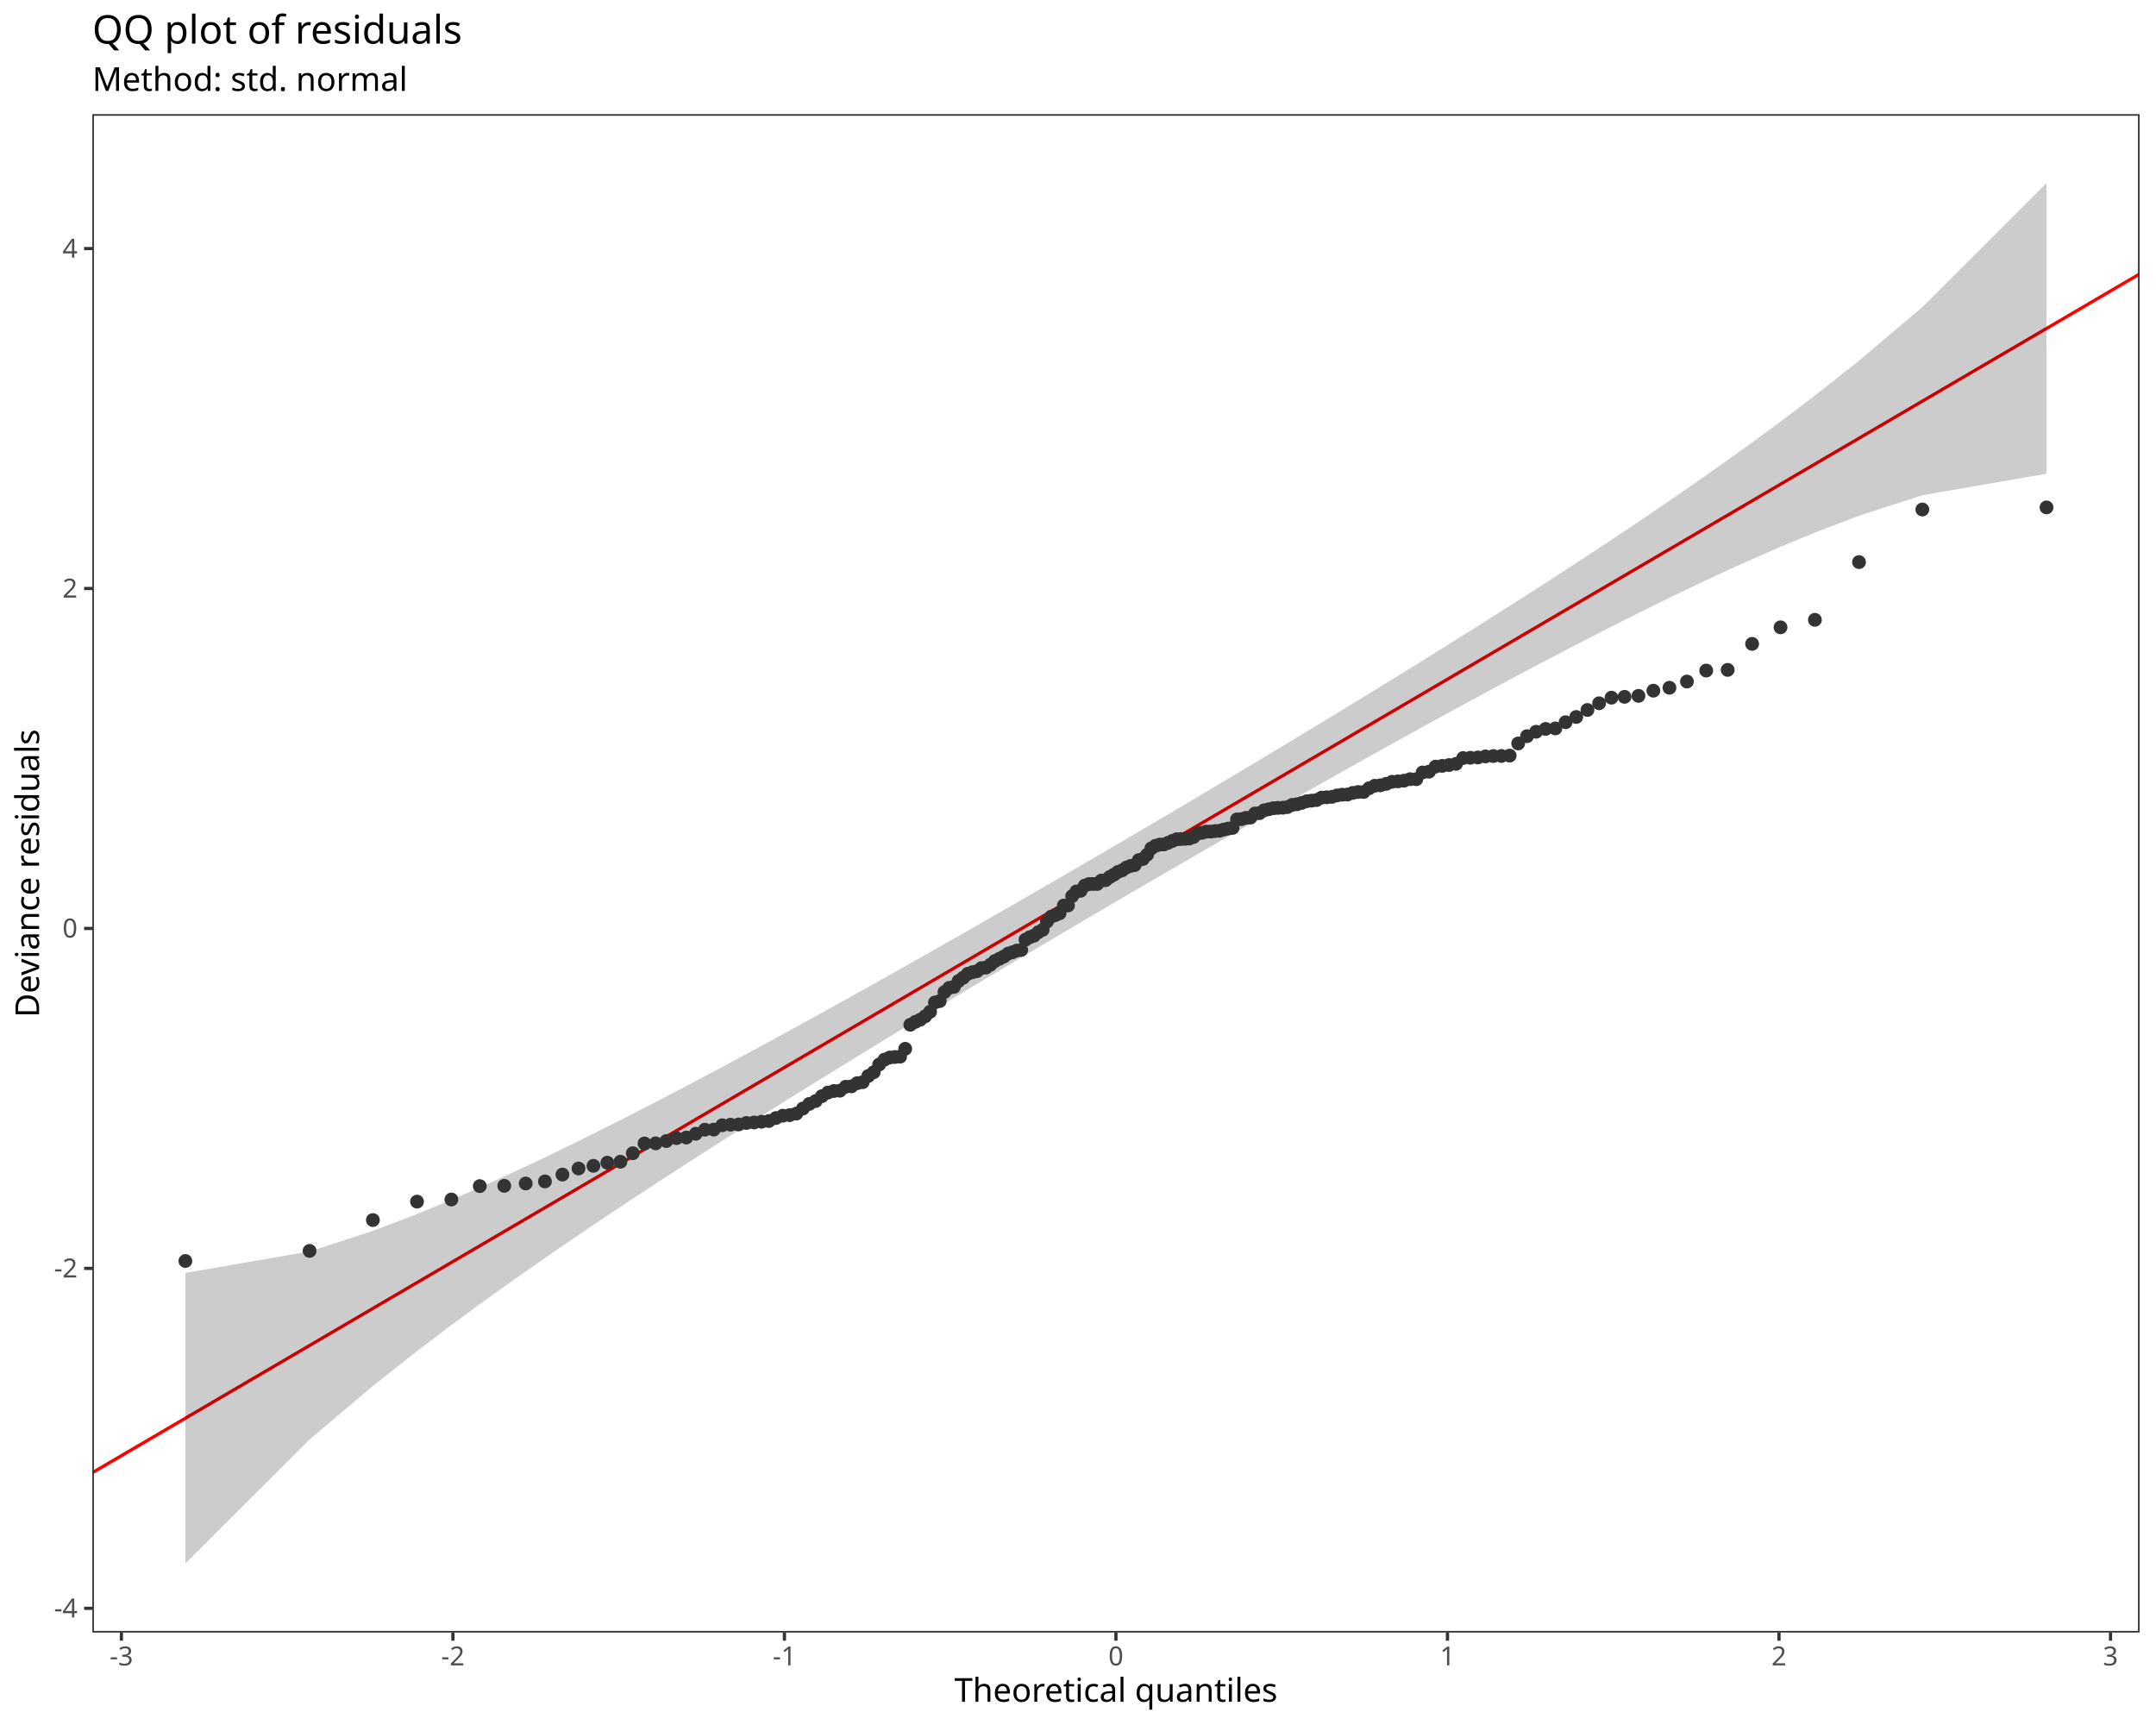
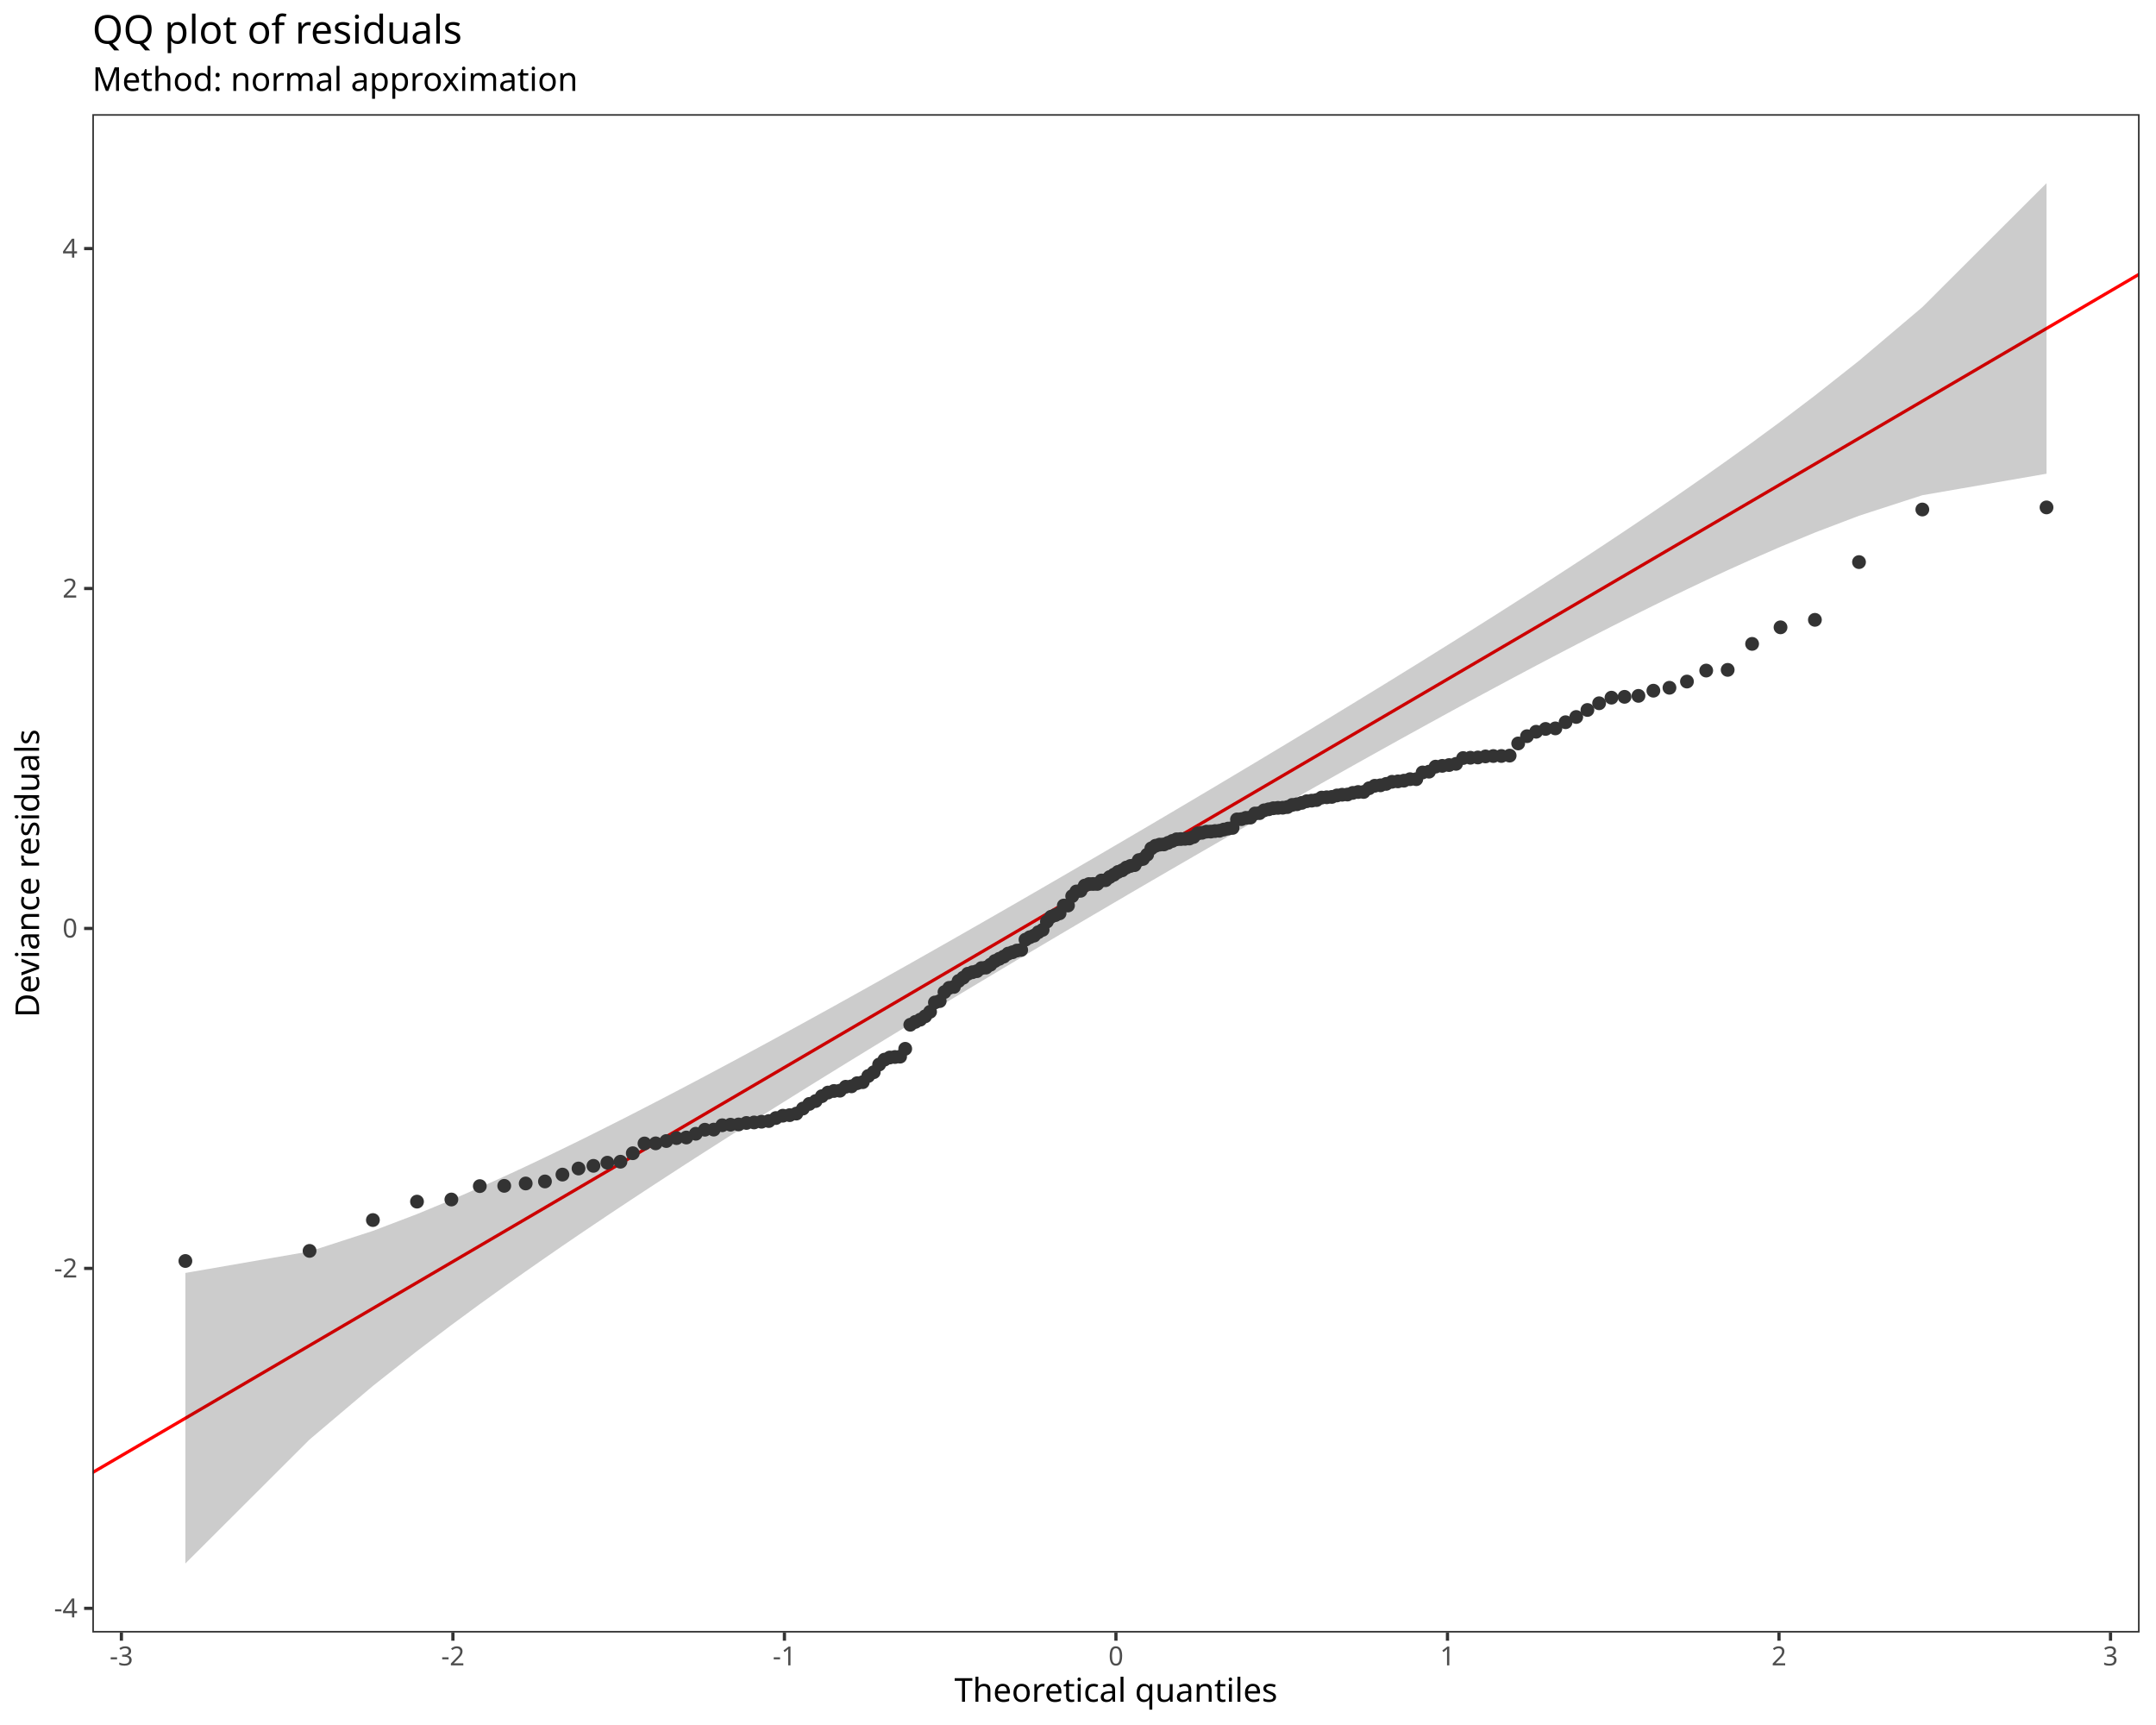
<svg xmlns="http://www.w3.org/2000/svg" class="svglite" data-engine-version="2.0" width="720.00pt" height="576.00pt" viewBox="0 0 720.00 576.00">
  <defs>
    <style type="text/css">
    .svglite line, .svglite polyline, .svglite polygon, .svglite path, .svglite rect, .svglite circle {
      fill: none;
      stroke: #000000;
      stroke-linecap: round;
      stroke-linejoin: round;
      stroke-miterlimit: 10.00;
    }
  </style>
  </defs>
  <rect width="100%" height="100%" style="stroke: none; fill: #FFFFFF;" />
  <defs>
    <clipPath id="cpMC4wMHw3MjAuMDB8MC4wMHw1NzYuMDA=">
      <rect x="0.00" y="0.00" width="720.00" height="576.00" />
    </clipPath>
  </defs>
  <g clip-path="url(#cpMC4wMHw3MjAuMDB8MC4wMHw1NzYuMDA=)">
    <rect x="0.00" y="0.00" width="720.00" height="576.00" style="stroke-width: 1.07; stroke: #FFFFFF; fill: #FFFFFF;" />
  </g>
  <defs>
    <clipPath id="cpMzAuODN8NzE0LjUyfDM4LjEyfDU0NS4xMQ==">
      <rect x="30.83" y="38.12" width="683.69" height="507.00" />
    </clipPath>
  </defs>
  <g clip-path="url(#cpMzAuODN8NzE0LjUyfDM4LjEyfDU0NS4xMQ==)">
    <rect x="30.83" y="38.12" width="683.69" height="507.00" style="stroke-width: 1.07; stroke: none; fill: #FFFFFF;" />
    <line x1="-652.86" y1="892.03" x2="1398.21" y2="-308.80" style="stroke-width: 1.07; stroke: #FF0000; stroke-linecap: butt;" />
    <polygon points="61.91,425.05 103.38,417.87 124.53,411.01 139.26,405.40 150.74,400.65 160.23,396.51 168.39,392.83 175.56,389.50 181.99,386.45 187.83,383.63 193.20,381.01 198.18,378.54 202.83,376.21 207.20,374.01 211.32,371.91 215.23,369.90 218.96,367.98 222.52,366.13 225.93,364.35 229.20,362.63 232.36,360.97 235.40,359.36 238.35,357.79 241.20,356.27 243.96,354.79 246.65,353.35 249.27,351.94 251.82,350.56 254.31,349.22 256.74,347.90 259.11,346.61 261.43,345.34 263.71,344.09 265.94,342.87 268.13,341.67 270.27,340.49 272.38,339.33 274.46,338.18 276.50,337.06 278.51,335.95 280.48,334.85 282.43,333.77 284.35,332.70 286.25,331.64 288.12,330.60 289.96,329.57 291.79,328.55 293.59,327.54 295.37,326.54 297.13,325.55 298.87,324.57 300.59,323.60 302.30,322.64 303.99,321.69 305.67,320.74 307.32,319.80 308.97,318.87 310.60,317.95 312.22,317.03 313.82,316.12 315.41,315.22 316.99,314.32 318.56,313.43 320.12,312.54 321.67,311.66 323.21,310.78 324.74,309.90 326.25,309.04 327.77,308.17 329.27,307.31 330.76,306.45 332.25,305.60 333.73,304.75 335.20,303.91 336.67,303.06 338.13,302.22 339.58,301.39 341.03,300.55 342.47,299.72 343.91,298.89 345.34,298.06 346.77,297.24 348.19,296.41 349.61,295.59 351.03,294.77 352.44,293.95 353.85,293.14 355.26,292.32 356.66,291.50 358.06,290.69 359.46,289.88 360.86,289.06 362.25,288.25 363.65,287.44 365.04,286.63 366.43,285.82 367.82,285.01 369.21,284.20 370.59,283.38 371.98,282.57 373.37,281.76 374.76,280.95 376.14,280.13 377.53,279.32 378.92,278.50 380.31,277.69 381.70,276.87 383.10,276.05 384.49,275.23 385.89,274.41 387.29,273.58 388.69,272.76 390.09,271.93 391.50,271.10 392.91,270.26 394.32,269.43 395.74,268.59 397.16,267.75 398.58,266.91 400.01,266.06 401.44,265.21 402.88,264.35 404.32,263.50 405.77,262.64 407.22,261.77 408.68,260.90 410.15,260.03 411.62,259.15 413.10,258.27 414.59,257.38 416.08,256.48 417.58,255.59 419.10,254.68 420.61,253.77 422.14,252.85 423.68,251.93 425.23,251.00 426.79,250.06 428.36,249.12 429.94,248.17 431.53,247.21 433.13,246.24 434.75,245.26 436.38,244.28 438.03,243.28 439.68,242.28 441.36,241.26 443.05,240.24 444.76,239.20 446.48,238.15 448.22,237.09 449.98,236.02 451.76,234.93 453.56,233.83 455.39,232.72 457.23,231.59 459.10,230.44 461.00,229.28 462.92,228.10 464.87,226.90 466.84,225.68 468.85,224.44 470.89,223.18 472.97,221.90 475.08,220.59 477.22,219.25 479.41,217.89 481.64,216.50 483.92,215.08 486.24,213.63 488.61,212.14 491.04,210.62 493.53,209.05 496.08,207.44 498.70,205.79 501.39,204.08 504.15,202.32 507.00,200.50 509.95,198.62 512.99,196.67 516.15,194.64 519.42,192.52 522.83,190.31 526.39,187.99 530.12,185.55 534.03,182.98 538.15,180.25 542.52,177.34 547.17,174.22 552.15,170.86 557.52,167.20 563.36,163.17 569.79,158.69 576.96,153.62 585.12,147.76 594.61,140.78 606.09,132.08 620.82,120.45 641.97,102.55 683.44,61.16 683.44,158.18 641.97,165.36 620.82,172.22 606.09,177.83 594.61,182.58 585.12,186.72 576.96,190.40 569.79,193.73 563.36,196.78 557.52,199.59 552.15,202.22 547.17,204.69 542.52,207.02 538.15,209.22 534.03,211.32 530.12,213.33 526.39,215.25 522.83,217.10 519.42,218.88 516.15,220.60 512.99,222.26 509.95,223.87 507.00,225.44 504.15,226.96 501.39,228.44 498.70,229.88 496.08,231.29 493.53,232.67 491.04,234.01 488.61,235.33 486.24,236.62 483.92,237.89 481.64,239.13 479.41,240.36 477.22,241.56 475.08,242.74 472.97,243.90 470.89,245.04 468.85,246.17 466.84,247.28 464.87,248.38 462.92,249.46 461.00,250.53 459.10,251.59 457.23,252.63 455.39,253.66 453.56,254.68 451.76,255.69 449.98,256.69 448.22,257.68 446.48,258.66 444.76,259.63 443.05,260.59 441.36,261.54 439.68,262.49 438.03,263.43 436.38,264.36 434.75,265.28 433.13,266.20 431.53,267.11 429.94,268.01 428.36,268.91 426.79,269.80 425.23,270.69 423.68,271.57 422.14,272.45 420.61,273.32 419.10,274.19 417.58,275.06 416.08,275.92 414.59,276.77 413.10,277.63 411.62,278.48 410.15,279.32 408.68,280.17 407.22,281.01 405.77,281.84 404.32,282.68 402.88,283.51 401.44,284.34 400.01,285.17 398.58,285.99 397.16,286.82 395.74,287.64 394.32,288.46 392.91,289.28 391.50,290.09 390.09,290.91 388.69,291.72 387.29,292.54 385.89,293.35 384.49,294.16 383.10,294.98 381.70,295.79 380.31,296.60 378.92,297.41 377.53,298.22 376.14,299.03 374.76,299.85 373.37,300.66 371.98,301.47 370.59,302.28 369.21,303.10 367.82,303.91 366.43,304.73 365.04,305.54 363.65,306.36 362.25,307.18 360.86,308.00 359.46,308.82 358.06,309.65 356.66,310.47 355.26,311.30 353.85,312.13 352.44,312.97 351.03,313.80 349.61,314.64 348.19,315.48 346.77,316.32 345.34,317.17 343.91,318.02 342.47,318.87 341.03,319.73 339.58,320.59 338.13,321.46 336.67,322.33 335.20,323.20 333.73,324.08 332.25,324.96 330.76,325.85 329.27,326.75 327.77,327.64 326.25,328.55 324.74,329.46 323.21,330.38 321.67,331.30 320.12,332.23 318.56,333.17 316.99,334.11 315.41,335.06 313.82,336.02 312.22,336.99 310.60,337.97 308.97,338.95 307.32,339.95 305.67,340.95 303.99,341.97 302.30,342.99 300.59,344.03 298.87,345.08 297.13,346.14 295.37,347.21 293.59,348.30 291.79,349.40 289.96,350.51 288.12,351.64 286.25,352.79 284.35,353.95 282.43,355.13 280.48,356.33 278.51,357.55 276.50,358.79 274.46,360.05 272.38,361.33 270.27,362.64 268.13,363.97 265.94,365.34 263.71,366.73 261.43,368.15 259.11,369.60 256.74,371.09 254.31,372.61 251.82,374.18 249.27,375.79 246.65,377.44 243.96,379.15 241.20,380.91 238.35,382.73 235.40,384.61 232.36,386.56 229.20,388.59 225.93,390.71 222.52,392.92 218.96,395.24 215.23,397.68 211.32,400.25 207.20,402.98 202.83,405.89 198.18,409.01 193.20,412.37 187.83,416.03 181.99,420.06 175.56,424.54 168.39,429.61 160.23,435.47 150.74,442.45 139.26,451.15 124.53,462.78 103.38,480.68 61.91,522.07 " style="stroke-width: 0.00; stroke: none; stroke-linecap: butt; fill: #000000; fill-opacity: 0.20;" />
    <polyline points="61.91,425.05 103.38,417.87 124.53,411.01 139.26,405.40 150.74,400.65 160.23,396.51 168.39,392.83 175.56,389.50 181.99,386.45 187.83,383.63 193.20,381.01 198.18,378.54 202.83,376.21 207.20,374.01 211.32,371.91 215.23,369.90 218.96,367.98 222.52,366.13 225.93,364.35 229.20,362.63 232.36,360.97 235.40,359.36 238.35,357.79 241.20,356.27 243.96,354.79 246.65,353.35 249.27,351.94 251.82,350.56 254.31,349.22 256.74,347.90 259.11,346.61 261.43,345.34 263.71,344.09 265.94,342.87 268.13,341.67 270.27,340.49 272.38,339.33 274.46,338.18 276.50,337.06 278.51,335.95 280.48,334.85 282.43,333.77 284.35,332.70 286.25,331.64 288.12,330.60 289.96,329.57 291.79,328.55 293.59,327.54 295.37,326.54 297.13,325.55 298.87,324.57 300.59,323.60 302.30,322.64 303.99,321.69 305.67,320.74 307.32,319.80 308.97,318.87 310.60,317.95 312.22,317.03 313.82,316.12 315.41,315.22 316.99,314.32 318.56,313.43 320.12,312.54 321.67,311.66 323.21,310.78 324.74,309.90 326.25,309.04 327.77,308.17 329.27,307.31 330.76,306.45 332.25,305.60 333.73,304.75 335.20,303.91 336.67,303.06 338.13,302.22 339.58,301.39 341.03,300.55 342.47,299.72 343.91,298.89 345.34,298.06 346.77,297.24 348.19,296.41 349.61,295.59 351.03,294.77 352.44,293.95 353.85,293.14 355.26,292.32 356.66,291.50 358.06,290.69 359.46,289.88 360.86,289.06 362.25,288.25 363.65,287.44 365.04,286.63 366.43,285.82 367.82,285.01 369.21,284.20 370.59,283.38 371.98,282.57 373.37,281.76 374.76,280.95 376.14,280.13 377.53,279.32 378.92,278.50 380.31,277.69 381.70,276.87 383.10,276.05 384.49,275.23 385.89,274.41 387.29,273.58 388.69,272.76 390.09,271.93 391.50,271.10 392.91,270.26 394.32,269.43 395.74,268.59 397.16,267.75 398.58,266.91 400.01,266.06 401.44,265.21 402.88,264.35 404.32,263.50 405.77,262.64 407.22,261.77 408.68,260.90 410.15,260.03 411.62,259.15 413.10,258.27 414.59,257.38 416.08,256.48 417.58,255.59 419.10,254.68 420.61,253.77 422.14,252.85 423.68,251.93 425.23,251.00 426.79,250.06 428.36,249.12 429.94,248.17 431.53,247.21 433.13,246.24 434.75,245.26 436.38,244.28 438.03,243.28 439.68,242.28 441.36,241.26 443.05,240.24 444.76,239.20 446.48,238.15 448.22,237.09 449.98,236.02 451.76,234.93 453.56,233.83 455.39,232.72 457.23,231.59 459.10,230.44 461.00,229.28 462.92,228.10 464.87,226.90 466.84,225.68 468.85,224.44 470.89,223.18 472.97,221.90 475.08,220.59 477.22,219.25 479.41,217.89 481.64,216.50 483.92,215.08 486.24,213.63 488.61,212.14 491.04,210.62 493.53,209.05 496.08,207.44 498.70,205.79 501.39,204.08 504.15,202.32 507.00,200.50 509.95,198.62 512.99,196.67 516.15,194.64 519.42,192.52 522.83,190.31 526.39,187.99 530.12,185.55 534.03,182.98 538.15,180.25 542.52,177.34 547.17,174.22 552.15,170.86 557.52,167.20 563.36,163.17 569.79,158.69 576.96,153.62 585.12,147.76 594.61,140.78 606.09,132.08 620.82,120.45 641.97,102.55 683.44,61.16 " style="stroke-width: 1.07; stroke: none; stroke-linecap: butt;" />
    <polyline points="683.44,158.18 641.97,165.36 620.82,172.22 606.09,177.83 594.61,182.58 585.12,186.72 576.96,190.40 569.79,193.73 563.36,196.78 557.52,199.59 552.15,202.22 547.17,204.69 542.52,207.02 538.15,209.22 534.03,211.32 530.12,213.33 526.39,215.25 522.83,217.10 519.42,218.88 516.15,220.60 512.99,222.26 509.95,223.87 507.00,225.44 504.15,226.96 501.39,228.44 498.70,229.88 496.08,231.29 493.53,232.67 491.04,234.01 488.61,235.33 486.24,236.62 483.92,237.89 481.64,239.13 479.41,240.36 477.22,241.56 475.08,242.74 472.97,243.90 470.89,245.04 468.85,246.17 466.84,247.28 464.87,248.38 462.92,249.46 461.00,250.53 459.10,251.59 457.23,252.63 455.39,253.66 453.56,254.68 451.76,255.69 449.98,256.69 448.22,257.68 446.48,258.66 444.76,259.63 443.05,260.59 441.36,261.54 439.68,262.49 438.03,263.43 436.38,264.36 434.75,265.28 433.13,266.20 431.53,267.11 429.94,268.01 428.36,268.91 426.79,269.80 425.23,270.69 423.68,271.57 422.14,272.45 420.61,273.32 419.10,274.19 417.58,275.06 416.08,275.92 414.59,276.77 413.10,277.63 411.62,278.48 410.15,279.32 408.68,280.17 407.22,281.01 405.77,281.84 404.32,282.68 402.88,283.51 401.44,284.34 400.01,285.17 398.58,285.99 397.16,286.82 395.74,287.64 394.32,288.46 392.91,289.28 391.50,290.09 390.09,290.91 388.69,291.72 387.29,292.54 385.89,293.35 384.49,294.16 383.10,294.98 381.70,295.79 380.31,296.60 378.92,297.41 377.53,298.22 376.14,299.03 374.76,299.85 373.37,300.66 371.98,301.47 370.59,302.28 369.21,303.10 367.82,303.91 366.43,304.73 365.04,305.54 363.65,306.36 362.25,307.18 360.86,308.00 359.46,308.82 358.06,309.65 356.66,310.47 355.26,311.30 353.85,312.13 352.44,312.97 351.03,313.80 349.61,314.64 348.19,315.48 346.77,316.32 345.34,317.17 343.91,318.02 342.47,318.87 341.03,319.73 339.58,320.59 338.13,321.46 336.67,322.33 335.20,323.20 333.73,324.08 332.25,324.96 330.76,325.85 329.27,326.75 327.77,327.64 326.25,328.55 324.74,329.46 323.21,330.38 321.67,331.30 320.12,332.23 318.56,333.17 316.99,334.11 315.41,335.06 313.82,336.02 312.22,336.99 310.60,337.97 308.97,338.95 307.32,339.95 305.67,340.95 303.99,341.97 302.30,342.99 300.59,344.03 298.87,345.08 297.13,346.14 295.37,347.21 293.59,348.30 291.79,349.40 289.96,350.51 288.12,351.64 286.25,352.79 284.35,353.95 282.43,355.13 280.48,356.33 278.51,357.55 276.50,358.79 274.46,360.05 272.38,361.33 270.27,362.64 268.13,363.97 265.94,365.34 263.71,366.73 261.43,368.15 259.11,369.60 256.74,371.09 254.31,372.61 251.82,374.18 249.27,375.79 246.65,377.44 243.96,379.15 241.20,380.91 238.35,382.73 235.40,384.61 232.36,386.56 229.20,388.59 225.93,390.71 222.52,392.92 218.96,395.24 215.23,397.68 211.32,400.25 207.20,402.98 202.83,405.89 198.18,409.01 193.20,412.37 187.83,416.03 181.99,420.06 175.56,424.54 168.39,429.61 160.23,435.47 150.74,442.45 139.26,451.15 124.53,462.78 103.38,480.68 61.91,522.07 " style="stroke-width: 1.07; stroke: none; stroke-linecap: butt;" />
    <circle cx="61.91" cy="421.06" r="1.95" style="stroke-width: 0.71; stroke: #333333; fill: #333333;" />
    <circle cx="103.38" cy="417.69" r="1.95" style="stroke-width: 0.71; stroke: #333333; fill: #333333;" />
    <circle cx="124.53" cy="407.39" r="1.95" style="stroke-width: 0.71; stroke: #333333; fill: #333333;" />
    <circle cx="139.26" cy="401.24" r="1.95" style="stroke-width: 0.71; stroke: #333333; fill: #333333;" />
    <circle cx="150.74" cy="400.53" r="1.95" style="stroke-width: 0.71; stroke: #333333; fill: #333333;" />
    <circle cx="160.23" cy="396.06" r="1.95" style="stroke-width: 0.71; stroke: #333333; fill: #333333;" />
    <circle cx="168.39" cy="395.97" r="1.95" style="stroke-width: 0.71; stroke: #333333; fill: #333333;" />
    <circle cx="175.56" cy="395.18" r="1.95" style="stroke-width: 0.71; stroke: #333333; fill: #333333;" />
    <circle cx="181.99" cy="394.50" r="1.95" style="stroke-width: 0.71; stroke: #333333; fill: #333333;" />
    <circle cx="187.83" cy="392.21" r="1.95" style="stroke-width: 0.71; stroke: #333333; fill: #333333;" />
    <circle cx="193.20" cy="390.18" r="1.95" style="stroke-width: 0.71; stroke: #333333; fill: #333333;" />
    <circle cx="198.18" cy="389.29" r="1.95" style="stroke-width: 0.71; stroke: #333333; fill: #333333;" />
    <circle cx="202.83" cy="388.24" r="1.95" style="stroke-width: 0.71; stroke: #333333; fill: #333333;" />
    <circle cx="207.20" cy="387.91" r="1.95" style="stroke-width: 0.71; stroke: #333333; fill: #333333;" />
    <circle cx="211.32" cy="385.08" r="1.95" style="stroke-width: 0.71; stroke: #333333; fill: #333333;" />
    <circle cx="215.23" cy="381.82" r="1.95" style="stroke-width: 0.71; stroke: #333333; fill: #333333;" />
    <circle cx="218.96" cy="381.78" r="1.95" style="stroke-width: 0.71; stroke: #333333; fill: #333333;" />
    <circle cx="222.52" cy="381.01" r="1.95" style="stroke-width: 0.71; stroke: #333333; fill: #333333;" />
    <circle cx="225.93" cy="380.03" r="1.95" style="stroke-width: 0.71; stroke: #333333; fill: #333333;" />
    <circle cx="229.20" cy="379.83" r="1.95" style="stroke-width: 0.71; stroke: #333333; fill: #333333;" />
    <circle cx="232.36" cy="378.58" r="1.95" style="stroke-width: 0.71; stroke: #333333; fill: #333333;" />
    <circle cx="235.40" cy="377.23" r="1.95" style="stroke-width: 0.71; stroke: #333333; fill: #333333;" />
    <circle cx="238.35" cy="377.19" r="1.95" style="stroke-width: 0.71; stroke: #333333; fill: #333333;" />
    <circle cx="241.20" cy="375.74" r="1.95" style="stroke-width: 0.71; stroke: #333333; fill: #333333;" />
    <circle cx="243.96" cy="375.55" r="1.95" style="stroke-width: 0.71; stroke: #333333; fill: #333333;" />
    <circle cx="246.65" cy="375.47" r="1.95" style="stroke-width: 0.71; stroke: #333333; fill: #333333;" />
    <circle cx="249.27" cy="374.97" r="1.95" style="stroke-width: 0.71; stroke: #333333; fill: #333333;" />
    <circle cx="251.82" cy="374.80" r="1.95" style="stroke-width: 0.71; stroke: #333333; fill: #333333;" />
    <circle cx="254.31" cy="374.56" r="1.95" style="stroke-width: 0.71; stroke: #333333; fill: #333333;" />
    <circle cx="256.74" cy="374.33" r="1.95" style="stroke-width: 0.71; stroke: #333333; fill: #333333;" />
    <circle cx="259.11" cy="373.33" r="1.95" style="stroke-width: 0.71; stroke: #333333; fill: #333333;" />
    <circle cx="261.43" cy="372.55" r="1.95" style="stroke-width: 0.71; stroke: #333333; fill: #333333;" />
    <circle cx="263.71" cy="372.36" r="1.95" style="stroke-width: 0.71; stroke: #333333; fill: #333333;" />
    <circle cx="265.94" cy="371.84" r="1.95" style="stroke-width: 0.71; stroke: #333333; fill: #333333;" />
    <circle cx="268.13" cy="370.16" r="1.95" style="stroke-width: 0.71; stroke: #333333; fill: #333333;" />
    <circle cx="270.27" cy="368.61" r="1.95" style="stroke-width: 0.71; stroke: #333333; fill: #333333;" />
    <circle cx="272.38" cy="367.66" r="1.95" style="stroke-width: 0.71; stroke: #333333; fill: #333333;" />
    <circle cx="274.46" cy="366.03" r="1.95" style="stroke-width: 0.71; stroke: #333333; fill: #333333;" />
    <circle cx="276.50" cy="364.82" r="1.95" style="stroke-width: 0.71; stroke: #333333; fill: #333333;" />
    <circle cx="278.51" cy="364.29" r="1.95" style="stroke-width: 0.71; stroke: #333333; fill: #333333;" />
    <circle cx="280.48" cy="364.20" r="1.95" style="stroke-width: 0.71; stroke: #333333; fill: #333333;" />
    <circle cx="282.43" cy="362.88" r="1.95" style="stroke-width: 0.71; stroke: #333333; fill: #333333;" />
    <circle cx="284.35" cy="362.74" r="1.95" style="stroke-width: 0.71; stroke: #333333; fill: #333333;" />
    <circle cx="286.25" cy="361.69" r="1.95" style="stroke-width: 0.71; stroke: #333333; fill: #333333;" />
    <circle cx="288.12" cy="361.35" r="1.95" style="stroke-width: 0.71; stroke: #333333; fill: #333333;" />
    <circle cx="289.96" cy="359.28" r="1.95" style="stroke-width: 0.71; stroke: #333333; fill: #333333;" />
    <circle cx="291.79" cy="358.02" r="1.95" style="stroke-width: 0.71; stroke: #333333; fill: #333333;" />
    <circle cx="293.59" cy="355.46" r="1.95" style="stroke-width: 0.71; stroke: #333333; fill: #333333;" />
    <circle cx="295.37" cy="353.83" r="1.95" style="stroke-width: 0.71; stroke: #333333; fill: #333333;" />
    <circle cx="297.13" cy="353.12" r="1.95" style="stroke-width: 0.71; stroke: #333333; fill: #333333;" />
    <circle cx="298.87" cy="352.95" r="1.95" style="stroke-width: 0.71; stroke: #333333; fill: #333333;" />
    <circle cx="300.59" cy="352.83" r="1.95" style="stroke-width: 0.71; stroke: #333333; fill: #333333;" />
    <circle cx="302.30" cy="350.21" r="1.95" style="stroke-width: 0.71; stroke: #333333; fill: #333333;" />
    <circle cx="303.99" cy="342.18" r="1.95" style="stroke-width: 0.71; stroke: #333333; fill: #333333;" />
    <circle cx="305.67" cy="341.23" r="1.95" style="stroke-width: 0.71; stroke: #333333; fill: #333333;" />
    <circle cx="307.32" cy="340.48" r="1.95" style="stroke-width: 0.71; stroke: #333333; fill: #333333;" />
    <circle cx="308.97" cy="339.36" r="1.95" style="stroke-width: 0.71; stroke: #333333; fill: #333333;" />
    <circle cx="310.60" cy="337.85" r="1.95" style="stroke-width: 0.71; stroke: #333333; fill: #333333;" />
    <circle cx="312.22" cy="334.74" r="1.95" style="stroke-width: 0.71; stroke: #333333; fill: #333333;" />
    <circle cx="313.82" cy="334.28" r="1.95" style="stroke-width: 0.71; stroke: #333333; fill: #333333;" />
    <circle cx="315.41" cy="331.26" r="1.95" style="stroke-width: 0.71; stroke: #333333; fill: #333333;" />
    <circle cx="316.99" cy="329.86" r="1.95" style="stroke-width: 0.71; stroke: #333333; fill: #333333;" />
    <circle cx="318.56" cy="329.54" r="1.95" style="stroke-width: 0.71; stroke: #333333; fill: #333333;" />
    <circle cx="320.12" cy="327.57" r="1.95" style="stroke-width: 0.71; stroke: #333333; fill: #333333;" />
    <circle cx="321.67" cy="326.47" r="1.95" style="stroke-width: 0.71; stroke: #333333; fill: #333333;" />
    <circle cx="323.21" cy="325.15" r="1.95" style="stroke-width: 0.71; stroke: #333333; fill: #333333;" />
    <circle cx="324.74" cy="324.64" r="1.95" style="stroke-width: 0.71; stroke: #333333; fill: #333333;" />
    <circle cx="326.25" cy="324.28" r="1.95" style="stroke-width: 0.71; stroke: #333333; fill: #333333;" />
    <circle cx="327.77" cy="323.26" r="1.95" style="stroke-width: 0.71; stroke: #333333; fill: #333333;" />
    <circle cx="329.27" cy="323.09" r="1.95" style="stroke-width: 0.71; stroke: #333333; fill: #333333;" />
    <circle cx="330.76" cy="322.13" r="1.95" style="stroke-width: 0.71; stroke: #333333; fill: #333333;" />
    <circle cx="332.25" cy="320.90" r="1.95" style="stroke-width: 0.71; stroke: #333333; fill: #333333;" />
    <circle cx="333.73" cy="320.15" r="1.95" style="stroke-width: 0.71; stroke: #333333; fill: #333333;" />
    <circle cx="335.20" cy="319.42" r="1.95" style="stroke-width: 0.71; stroke: #333333; fill: #333333;" />
    <circle cx="336.67" cy="318.42" r="1.95" style="stroke-width: 0.71; stroke: #333333; fill: #333333;" />
    <circle cx="338.13" cy="317.97" r="1.95" style="stroke-width: 0.71; stroke: #333333; fill: #333333;" />
    <circle cx="339.58" cy="317.41" r="1.95" style="stroke-width: 0.71; stroke: #333333; fill: #333333;" />
    <circle cx="341.03" cy="317.20" r="1.95" style="stroke-width: 0.71; stroke: #333333; fill: #333333;" />
    <circle cx="342.47" cy="313.76" r="1.95" style="stroke-width: 0.71; stroke: #333333; fill: #333333;" />
    <circle cx="343.91" cy="312.95" r="1.95" style="stroke-width: 0.71; stroke: #333333; fill: #333333;" />
    <circle cx="345.34" cy="312.41" r="1.95" style="stroke-width: 0.71; stroke: #333333; fill: #333333;" />
    <circle cx="346.77" cy="311.27" r="1.95" style="stroke-width: 0.71; stroke: #333333; fill: #333333;" />
    <circle cx="348.19" cy="310.49" r="1.95" style="stroke-width: 0.71; stroke: #333333; fill: #333333;" />
    <circle cx="349.61" cy="307.74" r="1.95" style="stroke-width: 0.71; stroke: #333333; fill: #333333;" />
    <circle cx="351.03" cy="306.11" r="1.95" style="stroke-width: 0.71; stroke: #333333; fill: #333333;" />
    <circle cx="352.44" cy="305.57" r="1.95" style="stroke-width: 0.71; stroke: #333333; fill: #333333;" />
    <circle cx="353.85" cy="304.97" r="1.95" style="stroke-width: 0.71; stroke: #333333; fill: #333333;" />
    <circle cx="355.26" cy="302.37" r="1.95" style="stroke-width: 0.71; stroke: #333333; fill: #333333;" />
    <circle cx="356.66" cy="302.36" r="1.95" style="stroke-width: 0.71; stroke: #333333; fill: #333333;" />
    <circle cx="358.06" cy="299.23" r="1.95" style="stroke-width: 0.71; stroke: #333333; fill: #333333;" />
    <circle cx="359.46" cy="297.67" r="1.95" style="stroke-width: 0.71; stroke: #333333; fill: #333333;" />
    <circle cx="360.86" cy="297.45" r="1.95" style="stroke-width: 0.71; stroke: #333333; fill: #333333;" />
    <circle cx="362.25" cy="295.72" r="1.95" style="stroke-width: 0.71; stroke: #333333; fill: #333333;" />
    <circle cx="363.65" cy="295.20" r="1.95" style="stroke-width: 0.71; stroke: #333333; fill: #333333;" />
    <circle cx="365.04" cy="295.17" r="1.95" style="stroke-width: 0.71; stroke: #333333; fill: #333333;" />
    <circle cx="366.43" cy="295.16" r="1.95" style="stroke-width: 0.71; stroke: #333333; fill: #333333;" />
    <circle cx="367.82" cy="294.01" r="1.95" style="stroke-width: 0.71; stroke: #333333; fill: #333333;" />
    <circle cx="369.21" cy="293.91" r="1.95" style="stroke-width: 0.71; stroke: #333333; fill: #333333;" />
    <circle cx="370.59" cy="292.85" r="1.95" style="stroke-width: 0.71; stroke: #333333; fill: #333333;" />
    <circle cx="371.98" cy="292.08" r="1.95" style="stroke-width: 0.71; stroke: #333333; fill: #333333;" />
    <circle cx="373.37" cy="291.15" r="1.95" style="stroke-width: 0.71; stroke: #333333; fill: #333333;" />
    <circle cx="374.76" cy="290.61" r="1.95" style="stroke-width: 0.71; stroke: #333333; fill: #333333;" />
    <circle cx="376.14" cy="289.69" r="1.95" style="stroke-width: 0.71; stroke: #333333; fill: #333333;" />
    <circle cx="377.53" cy="289.15" r="1.95" style="stroke-width: 0.71; stroke: #333333; fill: #333333;" />
    <circle cx="378.92" cy="288.87" r="1.95" style="stroke-width: 0.71; stroke: #333333; fill: #333333;" />
    <circle cx="380.31" cy="287.20" r="1.95" style="stroke-width: 0.71; stroke: #333333; fill: #333333;" />
    <circle cx="381.70" cy="286.81" r="1.95" style="stroke-width: 0.71; stroke: #333333; fill: #333333;" />
    <circle cx="383.10" cy="285.38" r="1.95" style="stroke-width: 0.71; stroke: #333333; fill: #333333;" />
    <circle cx="384.49" cy="283.28" r="1.95" style="stroke-width: 0.71; stroke: #333333; fill: #333333;" />
    <circle cx="385.89" cy="282.41" r="1.95" style="stroke-width: 0.71; stroke: #333333; fill: #333333;" />
    <circle cx="387.29" cy="282.03" r="1.95" style="stroke-width: 0.71; stroke: #333333; fill: #333333;" />
    <circle cx="388.69" cy="281.97" r="1.95" style="stroke-width: 0.71; stroke: #333333; fill: #333333;" />
    <circle cx="390.09" cy="281.43" r="1.95" style="stroke-width: 0.71; stroke: #333333; fill: #333333;" />
    <circle cx="391.50" cy="280.80" r="1.95" style="stroke-width: 0.71; stroke: #333333; fill: #333333;" />
    <circle cx="392.91" cy="280.25" r="1.95" style="stroke-width: 0.71; stroke: #333333; fill: #333333;" />
    <circle cx="394.32" cy="280.17" r="1.95" style="stroke-width: 0.71; stroke: #333333; fill: #333333;" />
    <circle cx="395.74" cy="280.10" r="1.95" style="stroke-width: 0.71; stroke: #333333; fill: #333333;" />
    <circle cx="397.16" cy="280.00" r="1.95" style="stroke-width: 0.71; stroke: #333333; fill: #333333;" />
    <circle cx="398.58" cy="279.47" r="1.95" style="stroke-width: 0.71; stroke: #333333; fill: #333333;" />
    <circle cx="400.01" cy="278.29" r="1.95" style="stroke-width: 0.71; stroke: #333333; fill: #333333;" />
    <circle cx="401.44" cy="278.08" r="1.95" style="stroke-width: 0.71; stroke: #333333; fill: #333333;" />
    <circle cx="402.88" cy="277.69" r="1.95" style="stroke-width: 0.71; stroke: #333333; fill: #333333;" />
    <circle cx="404.32" cy="277.68" r="1.95" style="stroke-width: 0.71; stroke: #333333; fill: #333333;" />
    <circle cx="405.77" cy="277.50" r="1.95" style="stroke-width: 0.71; stroke: #333333; fill: #333333;" />
    <circle cx="407.22" cy="277.41" r="1.95" style="stroke-width: 0.71; stroke: #333333; fill: #333333;" />
    <circle cx="408.68" cy="277.00" r="1.95" style="stroke-width: 0.71; stroke: #333333; fill: #333333;" />
    <circle cx="410.15" cy="276.67" r="1.95" style="stroke-width: 0.71; stroke: #333333; fill: #333333;" />
    <circle cx="411.62" cy="276.45" r="1.95" style="stroke-width: 0.71; stroke: #333333; fill: #333333;" />
    <circle cx="413.10" cy="273.61" r="1.95" style="stroke-width: 0.71; stroke: #333333; fill: #333333;" />
    <circle cx="414.59" cy="273.52" r="1.95" style="stroke-width: 0.71; stroke: #333333; fill: #333333;" />
    <circle cx="416.08" cy="273.09" r="1.95" style="stroke-width: 0.71; stroke: #333333; fill: #333333;" />
    <circle cx="417.58" cy="273.01" r="1.95" style="stroke-width: 0.71; stroke: #333333; fill: #333333;" />
    <circle cx="419.10" cy="271.64" r="1.95" style="stroke-width: 0.71; stroke: #333333; fill: #333333;" />
    <circle cx="420.61" cy="271.52" r="1.95" style="stroke-width: 0.71; stroke: #333333; fill: #333333;" />
    <circle cx="422.14" cy="270.58" r="1.95" style="stroke-width: 0.71; stroke: #333333; fill: #333333;" />
    <circle cx="423.68" cy="270.23" r="1.95" style="stroke-width: 0.71; stroke: #333333; fill: #333333;" />
    <circle cx="425.23" cy="269.88" r="1.95" style="stroke-width: 0.71; stroke: #333333; fill: #333333;" />
    <circle cx="426.79" cy="269.76" r="1.95" style="stroke-width: 0.71; stroke: #333333; fill: #333333;" />
    <circle cx="428.36" cy="269.71" r="1.95" style="stroke-width: 0.71; stroke: #333333; fill: #333333;" />
    <circle cx="429.94" cy="269.49" r="1.95" style="stroke-width: 0.71; stroke: #333333; fill: #333333;" />
    <circle cx="431.53" cy="268.77" r="1.95" style="stroke-width: 0.71; stroke: #333333; fill: #333333;" />
    <circle cx="433.13" cy="268.55" r="1.95" style="stroke-width: 0.71; stroke: #333333; fill: #333333;" />
    <circle cx="434.75" cy="268.09" r="1.95" style="stroke-width: 0.71; stroke: #333333; fill: #333333;" />
    <circle cx="436.38" cy="267.54" r="1.95" style="stroke-width: 0.71; stroke: #333333; fill: #333333;" />
    <circle cx="438.03" cy="267.35" r="1.95" style="stroke-width: 0.71; stroke: #333333; fill: #333333;" />
    <circle cx="439.68" cy="267.15" r="1.95" style="stroke-width: 0.71; stroke: #333333; fill: #333333;" />
    <circle cx="441.36" cy="266.33" r="1.95" style="stroke-width: 0.71; stroke: #333333; fill: #333333;" />
    <circle cx="443.05" cy="266.22" r="1.95" style="stroke-width: 0.71; stroke: #333333; fill: #333333;" />
    <circle cx="444.76" cy="266.10" r="1.95" style="stroke-width: 0.71; stroke: #333333; fill: #333333;" />
    <circle cx="446.48" cy="265.61" r="1.95" style="stroke-width: 0.71; stroke: #333333; fill: #333333;" />
    <circle cx="448.22" cy="265.37" r="1.95" style="stroke-width: 0.71; stroke: #333333; fill: #333333;" />
    <circle cx="449.98" cy="265.31" r="1.95" style="stroke-width: 0.71; stroke: #333333; fill: #333333;" />
    <circle cx="451.76" cy="264.76" r="1.95" style="stroke-width: 0.71; stroke: #333333; fill: #333333;" />
    <circle cx="453.56" cy="264.46" r="1.95" style="stroke-width: 0.71; stroke: #333333; fill: #333333;" />
    <circle cx="455.39" cy="264.45" r="1.95" style="stroke-width: 0.71; stroke: #333333; fill: #333333;" />
    <circle cx="457.23" cy="263.20" r="1.95" style="stroke-width: 0.71; stroke: #333333; fill: #333333;" />
    <circle cx="459.10" cy="262.38" r="1.95" style="stroke-width: 0.71; stroke: #333333; fill: #333333;" />
    <circle cx="461.00" cy="262.23" r="1.95" style="stroke-width: 0.71; stroke: #333333; fill: #333333;" />
    <circle cx="462.92" cy="261.75" r="1.95" style="stroke-width: 0.71; stroke: #333333; fill: #333333;" />
    <circle cx="464.87" cy="261.05" r="1.95" style="stroke-width: 0.71; stroke: #333333; fill: #333333;" />
    <circle cx="466.84" cy="260.91" r="1.95" style="stroke-width: 0.71; stroke: #333333; fill: #333333;" />
    <circle cx="468.85" cy="260.68" r="1.95" style="stroke-width: 0.71; stroke: #333333; fill: #333333;" />
    <circle cx="470.89" cy="260.18" r="1.95" style="stroke-width: 0.71; stroke: #333333; fill: #333333;" />
    <circle cx="472.97" cy="260.18" r="1.95" style="stroke-width: 0.71; stroke: #333333; fill: #333333;" />
    <circle cx="475.08" cy="257.93" r="1.95" style="stroke-width: 0.71; stroke: #333333; fill: #333333;" />
    <circle cx="477.22" cy="257.67" r="1.95" style="stroke-width: 0.71; stroke: #333333; fill: #333333;" />
    <circle cx="479.41" cy="255.99" r="1.95" style="stroke-width: 0.71; stroke: #333333; fill: #333333;" />
    <circle cx="481.64" cy="255.73" r="1.95" style="stroke-width: 0.71; stroke: #333333; fill: #333333;" />
    <circle cx="483.92" cy="255.46" r="1.95" style="stroke-width: 0.71; stroke: #333333; fill: #333333;" />
    <circle cx="486.24" cy="255.06" r="1.95" style="stroke-width: 0.71; stroke: #333333; fill: #333333;" />
    <circle cx="488.61" cy="253.12" r="1.95" style="stroke-width: 0.71; stroke: #333333; fill: #333333;" />
    <circle cx="491.04" cy="253.02" r="1.95" style="stroke-width: 0.71; stroke: #333333; fill: #333333;" />
    <circle cx="493.53" cy="252.93" r="1.95" style="stroke-width: 0.71; stroke: #333333; fill: #333333;" />
    <circle cx="496.08" cy="252.58" r="1.95" style="stroke-width: 0.71; stroke: #333333; fill: #333333;" />
    <circle cx="498.70" cy="252.45" r="1.95" style="stroke-width: 0.71; stroke: #333333; fill: #333333;" />
    <circle cx="501.39" cy="252.43" r="1.95" style="stroke-width: 0.71; stroke: #333333; fill: #333333;" />
    <circle cx="504.15" cy="252.31" r="1.95" style="stroke-width: 0.71; stroke: #333333; fill: #333333;" />
    <circle cx="507.00" cy="248.25" r="1.95" style="stroke-width: 0.71; stroke: #333333; fill: #333333;" />
    <circle cx="509.95" cy="245.82" r="1.95" style="stroke-width: 0.71; stroke: #333333; fill: #333333;" />
    <circle cx="512.99" cy="244.34" r="1.95" style="stroke-width: 0.71; stroke: #333333; fill: #333333;" />
    <circle cx="516.15" cy="243.40" r="1.95" style="stroke-width: 0.71; stroke: #333333; fill: #333333;" />
    <circle cx="519.42" cy="243.22" r="1.95" style="stroke-width: 0.71; stroke: #333333; fill: #333333;" />
    <circle cx="522.83" cy="241.16" r="1.95" style="stroke-width: 0.71; stroke: #333333; fill: #333333;" />
    <circle cx="526.39" cy="239.41" r="1.95" style="stroke-width: 0.71; stroke: #333333; fill: #333333;" />
    <circle cx="530.12" cy="237.07" r="1.95" style="stroke-width: 0.71; stroke: #333333; fill: #333333;" />
    <circle cx="534.03" cy="234.83" r="1.95" style="stroke-width: 0.71; stroke: #333333; fill: #333333;" />
    <circle cx="538.15" cy="232.96" r="1.95" style="stroke-width: 0.71; stroke: #333333; fill: #333333;" />
    <circle cx="542.52" cy="232.68" r="1.95" style="stroke-width: 0.71; stroke: #333333; fill: #333333;" />
    <circle cx="547.17" cy="232.36" r="1.95" style="stroke-width: 0.71; stroke: #333333; fill: #333333;" />
    <circle cx="552.15" cy="230.63" r="1.95" style="stroke-width: 0.71; stroke: #333333; fill: #333333;" />
    <circle cx="557.52" cy="229.65" r="1.95" style="stroke-width: 0.71; stroke: #333333; fill: #333333;" />
    <circle cx="563.36" cy="227.58" r="1.95" style="stroke-width: 0.71; stroke: #333333; fill: #333333;" />
    <circle cx="569.79" cy="223.91" r="1.95" style="stroke-width: 0.71; stroke: #333333; fill: #333333;" />
    <circle cx="576.96" cy="223.68" r="1.95" style="stroke-width: 0.71; stroke: #333333; fill: #333333;" />
    <circle cx="585.12" cy="215.00" r="1.95" style="stroke-width: 0.71; stroke: #333333; fill: #333333;" />
    <circle cx="594.61" cy="209.47" r="1.95" style="stroke-width: 0.71; stroke: #333333; fill: #333333;" />
    <circle cx="606.09" cy="206.97" r="1.95" style="stroke-width: 0.71; stroke: #333333; fill: #333333;" />
    <circle cx="620.82" cy="187.69" r="1.95" style="stroke-width: 0.71; stroke: #333333; fill: #333333;" />
    <circle cx="641.97" cy="170.13" r="1.95" style="stroke-width: 0.71; stroke: #333333; fill: #333333;" />
    <circle cx="683.44" cy="169.43" r="1.95" style="stroke-width: 0.71; stroke: #333333; fill: #333333;" />
    <rect x="30.83" y="38.12" width="683.69" height="507.00" style="stroke-width: 1.07; stroke: #333333;" />
  </g>
  <g clip-path="url(#cpMC4wMHw3MjAuMDB8MC4wMHw1NzYuMDA=)">
    <text x="25.90" y="540.07" text-anchor="end" style="font-size: 8.80px; fill: #4D4D4D; font-family: sans;" textLength="7.82px" lengthAdjust="spacingAndGlyphs">-4</text>
    <text x="25.90" y="426.56" text-anchor="end" style="font-size: 8.80px; fill: #4D4D4D; font-family: sans;" textLength="7.82px" lengthAdjust="spacingAndGlyphs">-2</text>
    <text x="25.90" y="313.05" text-anchor="end" style="font-size: 8.80px; fill: #4D4D4D; font-family: sans;" textLength="4.89px" lengthAdjust="spacingAndGlyphs">0</text>
    <text x="25.90" y="199.54" text-anchor="end" style="font-size: 8.80px; fill: #4D4D4D; font-family: sans;" textLength="4.89px" lengthAdjust="spacingAndGlyphs">2</text>
    <text x="25.90" y="86.03" text-anchor="end" style="font-size: 8.80px; fill: #4D4D4D; font-family: sans;" textLength="4.89px" lengthAdjust="spacingAndGlyphs">4</text>
    <polyline points="28.09,537.04 30.83,537.04 " style="stroke-width: 1.07; stroke: #333333; stroke-linecap: butt;" />
    <polyline points="28.09,423.53 30.83,423.53 " style="stroke-width: 1.07; stroke: #333333; stroke-linecap: butt;" />
    <polyline points="28.09,310.02 30.83,310.02 " style="stroke-width: 1.07; stroke: #333333; stroke-linecap: butt;" />
    <polyline points="28.09,196.51 30.83,196.51 " style="stroke-width: 1.07; stroke: #333333; stroke-linecap: butt;" />
    <polyline points="28.09,83.00 30.83,83.00 " style="stroke-width: 1.07; stroke: #333333; stroke-linecap: butt;" />
    <polyline points="40.54,547.85 40.54,545.11 " style="stroke-width: 1.07; stroke: #333333; stroke-linecap: butt;" />
    <polyline points="151.25,547.85 151.25,545.11 " style="stroke-width: 1.07; stroke: #333333; stroke-linecap: butt;" />
    <polyline points="261.96,547.85 261.96,545.11 " style="stroke-width: 1.07; stroke: #333333; stroke-linecap: butt;" />
    <polyline points="372.67,547.85 372.67,545.11 " style="stroke-width: 1.07; stroke: #333333; stroke-linecap: butt;" />
    <polyline points="483.39,547.85 483.39,545.11 " style="stroke-width: 1.07; stroke: #333333; stroke-linecap: butt;" />
    <polyline points="594.10,547.85 594.10,545.11 " style="stroke-width: 1.07; stroke: #333333; stroke-linecap: butt;" />
    <polyline points="704.81,547.85 704.81,545.11 " style="stroke-width: 1.07; stroke: #333333; stroke-linecap: butt;" />
    <text x="40.54" y="556.10" text-anchor="middle" style="font-size: 8.80px; fill: #4D4D4D; font-family: sans;" textLength="7.82px" lengthAdjust="spacingAndGlyphs">-3</text>
    <text x="151.25" y="556.10" text-anchor="middle" style="font-size: 8.80px; fill: #4D4D4D; font-family: sans;" textLength="7.82px" lengthAdjust="spacingAndGlyphs">-2</text>
    <text x="261.96" y="556.10" text-anchor="middle" style="font-size: 8.80px; fill: #4D4D4D; font-family: sans;" textLength="7.82px" lengthAdjust="spacingAndGlyphs">-1</text>
    <text x="372.67" y="556.10" text-anchor="middle" style="font-size: 8.80px; fill: #4D4D4D; font-family: sans;" textLength="4.89px" lengthAdjust="spacingAndGlyphs">0</text>
    <text x="483.39" y="556.10" text-anchor="middle" style="font-size: 8.80px; fill: #4D4D4D; font-family: sans;" textLength="4.89px" lengthAdjust="spacingAndGlyphs">1</text>
    <text x="594.10" y="556.10" text-anchor="middle" style="font-size: 8.80px; fill: #4D4D4D; font-family: sans;" textLength="4.89px" lengthAdjust="spacingAndGlyphs">2</text>
    <text x="704.81" y="556.10" text-anchor="middle" style="font-size: 8.80px; fill: #4D4D4D; font-family: sans;" textLength="4.89px" lengthAdjust="spacingAndGlyphs">3</text>
    <text x="372.67" y="568.24" text-anchor="middle" style="font-size: 11.00px; font-family: sans;" textLength="101.51px" lengthAdjust="spacingAndGlyphs">Theoretical quantiles</text>
    <text transform="translate(13.05,291.61) rotate(-90)" text-anchor="middle" style="font-size: 11.00px; font-family: sans;" textLength="92.95px" lengthAdjust="spacingAndGlyphs">Deviance residuals</text>
-     <text x="30.83" y="30.35" style="font-size: 11.00px; font-family: sans;" textLength="97.22px" lengthAdjust="spacingAndGlyphs">Method: std. normal</text>
+     <text x="30.83" y="30.35" style="font-size: 11.00px; font-family: sans;" textLength="148.59px" lengthAdjust="spacingAndGlyphs">Method: normal approximation</text>
    <text x="30.83" y="14.56" style="font-size: 13.20px; font-family: sans;" textLength="116.67px" lengthAdjust="spacingAndGlyphs">QQ plot of residuals</text>
  </g>
</svg>
